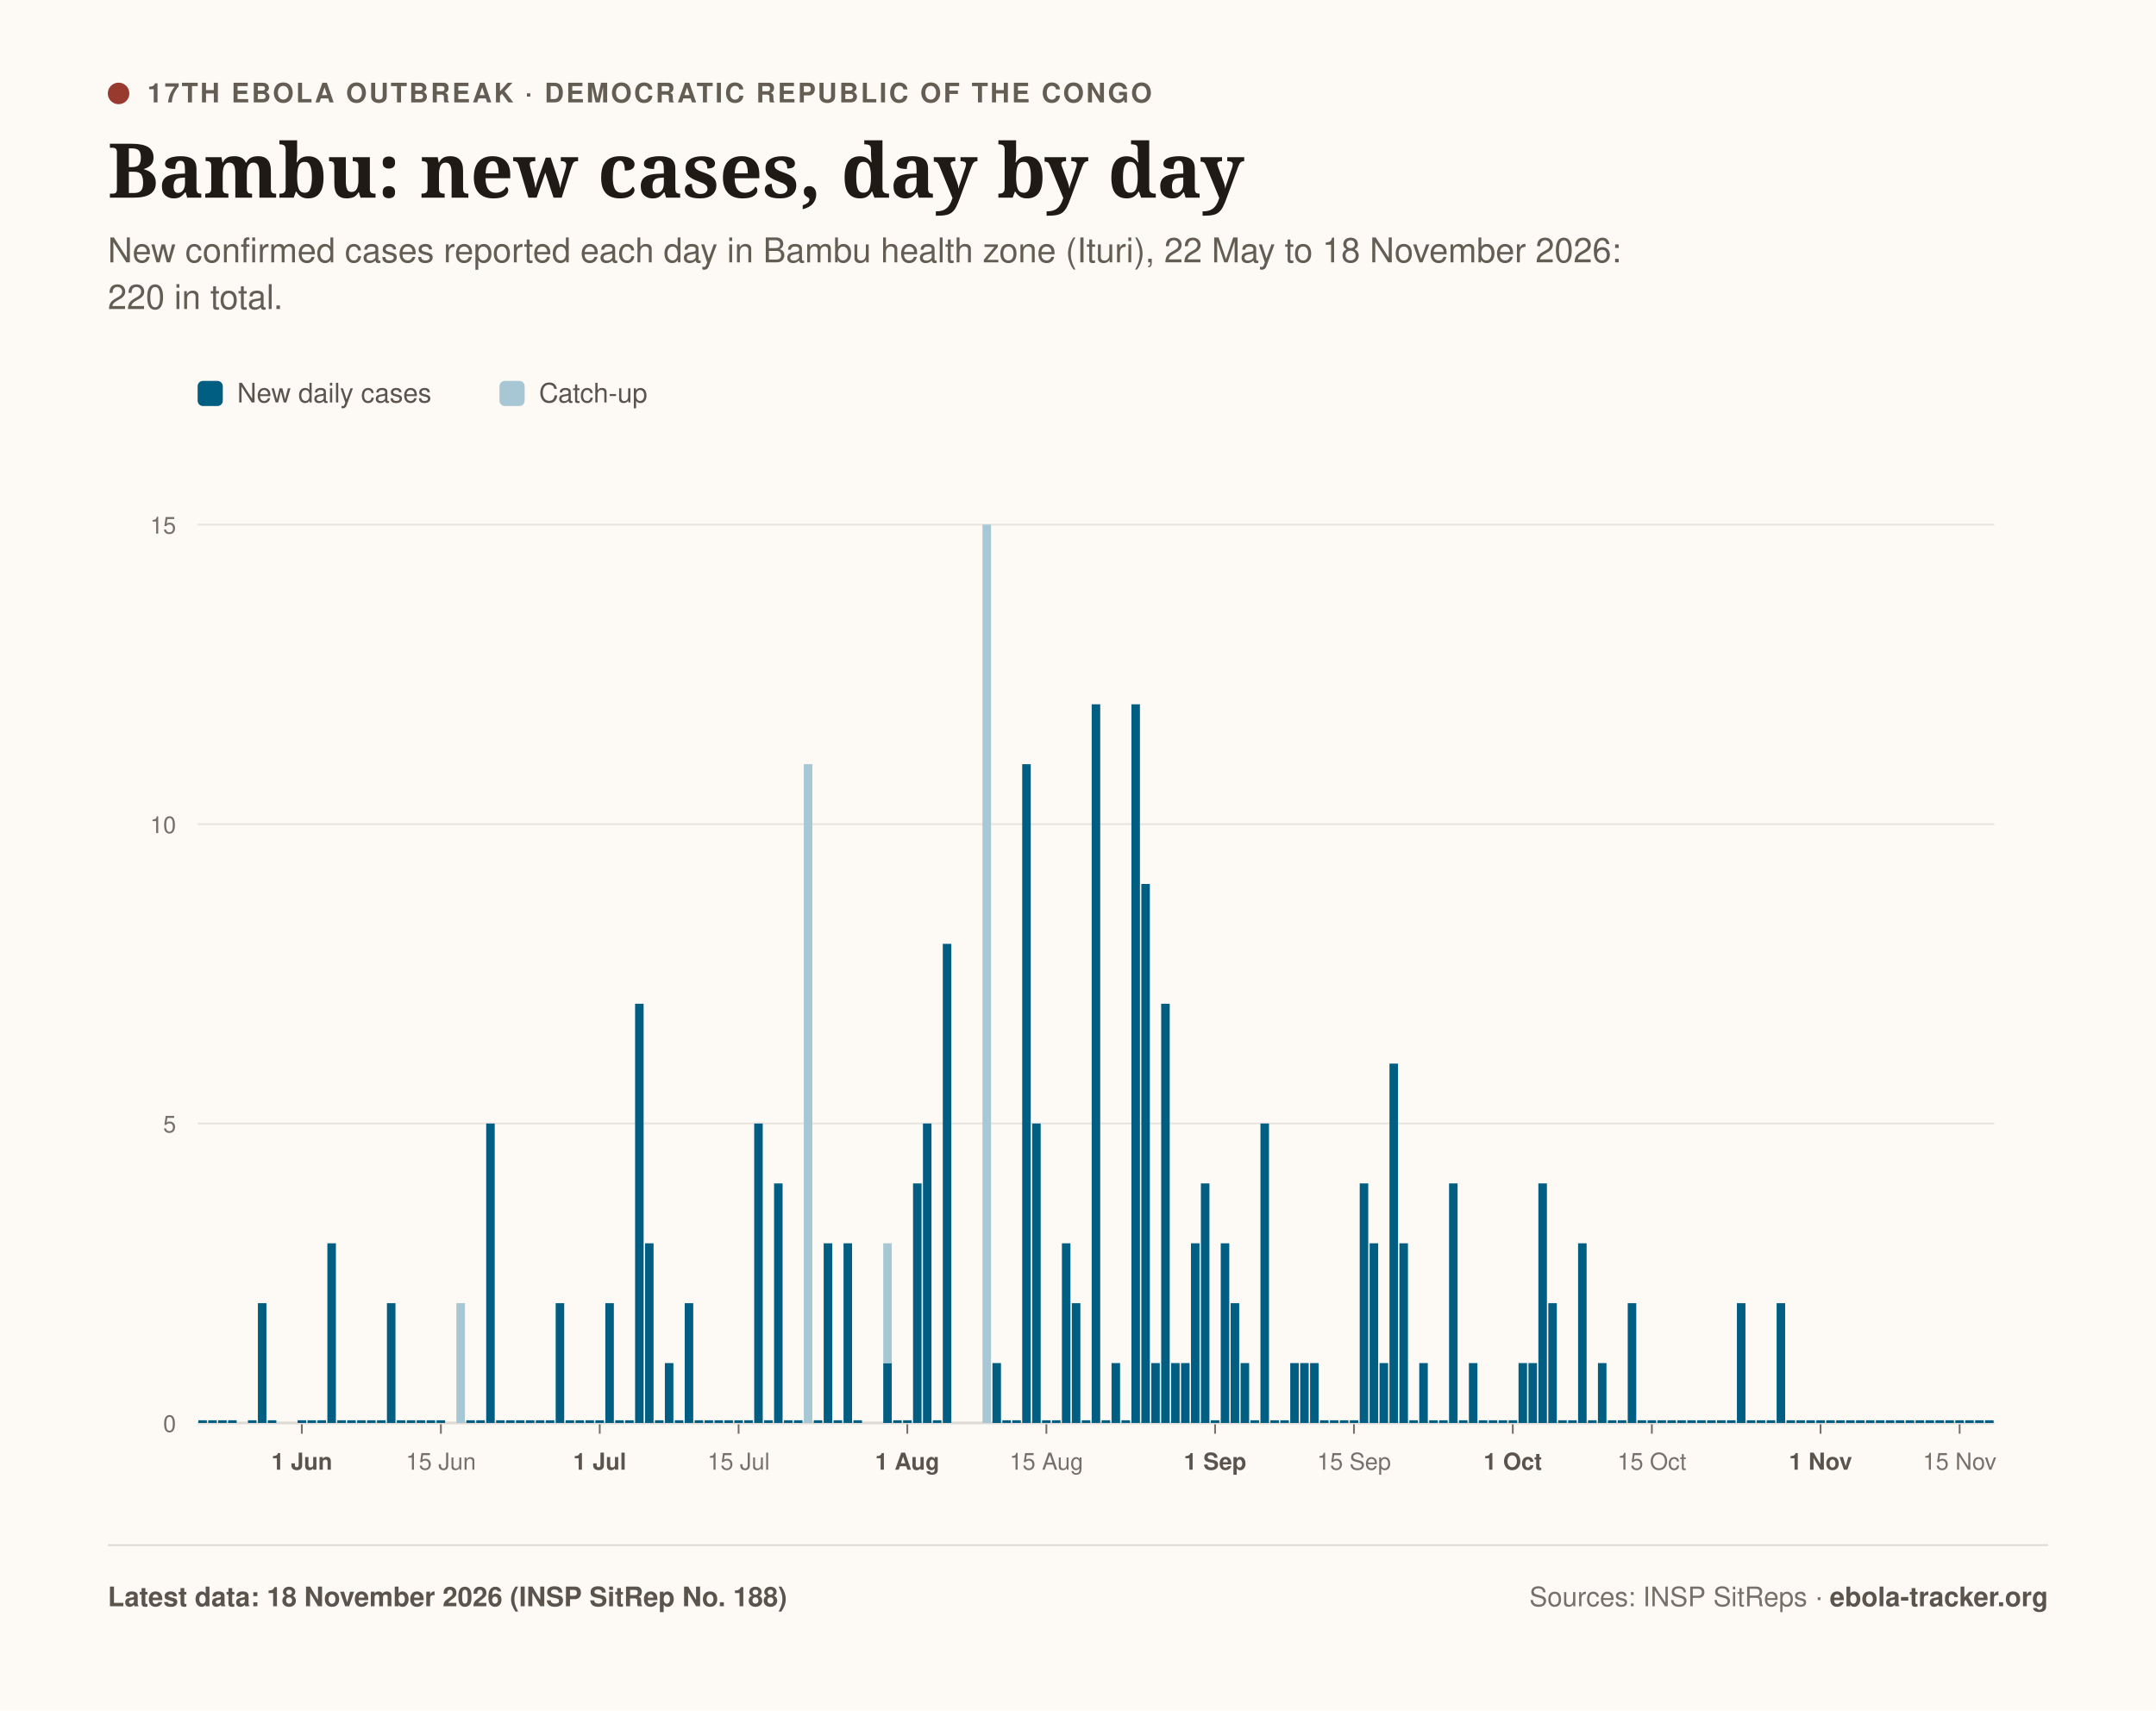
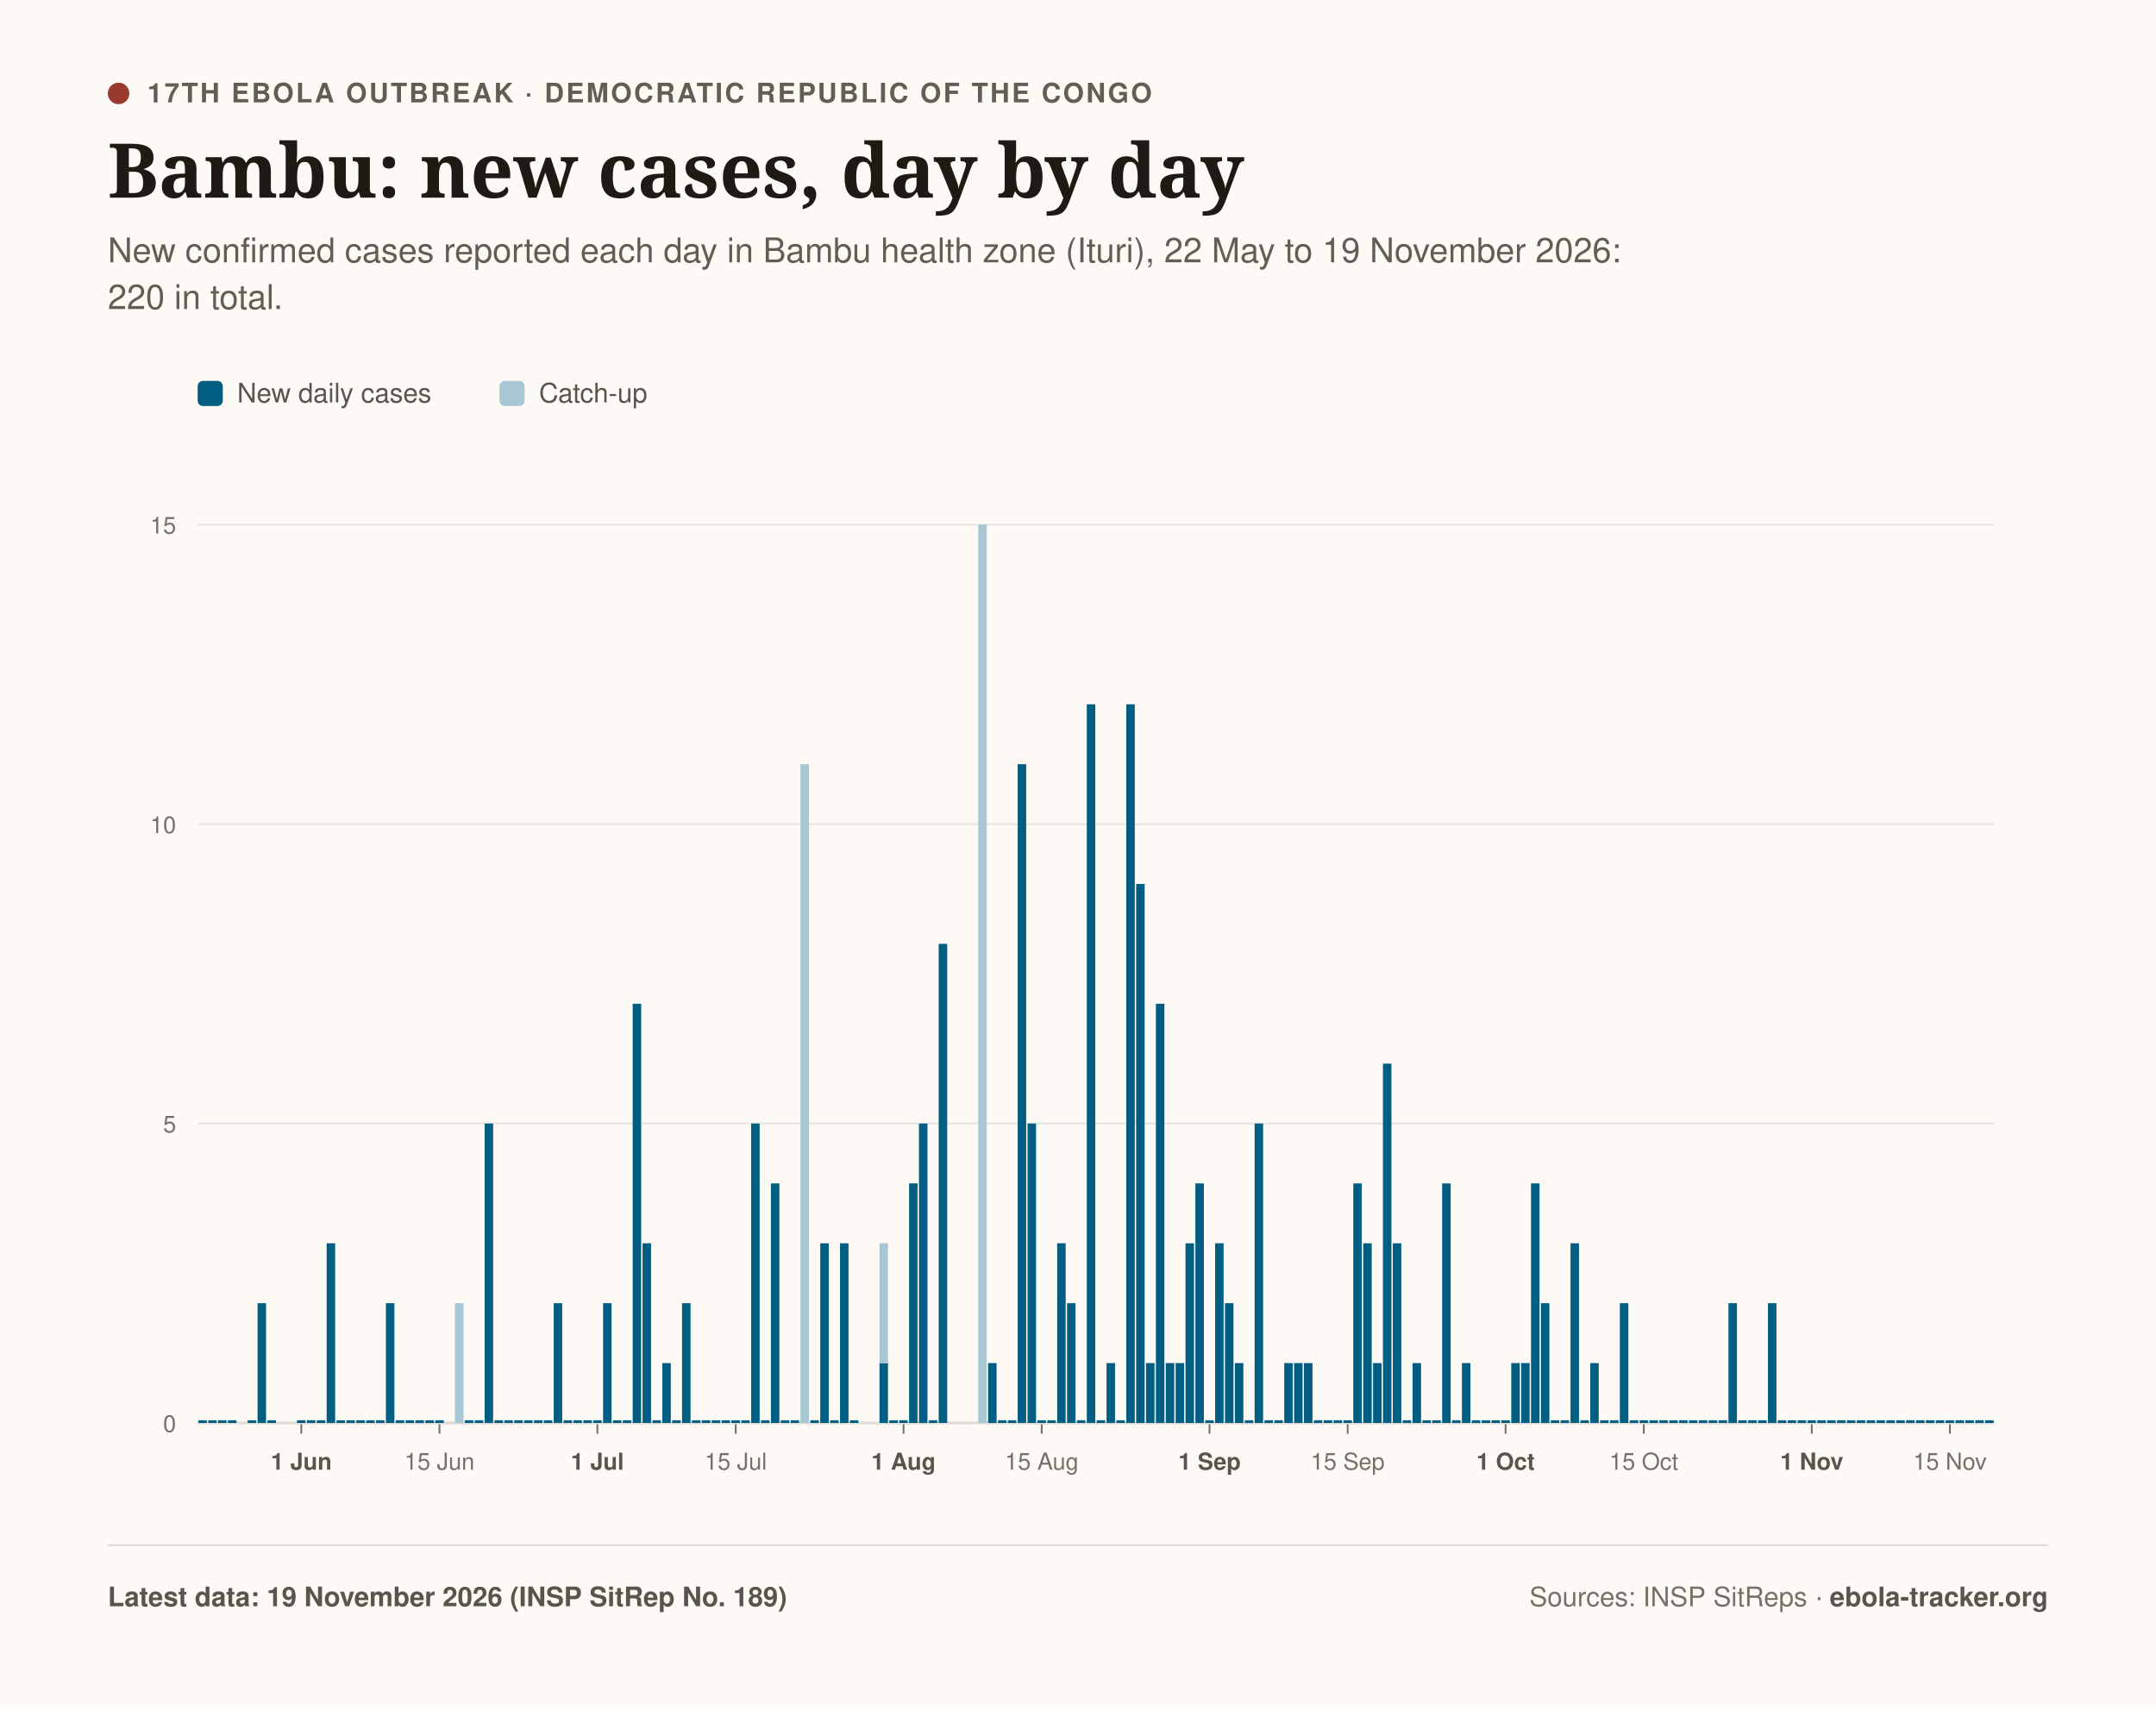
- <svg xmlns="http://www.w3.org/2000/svg" viewBox="0 0 1200 952" role="img" aria-label="Bambu: new cases, day by day. New confirmed cases reported each day in Bambu health zone (Ituri), 22 May to 18 November 2026: 220 in total.">
+ <svg xmlns="http://www.w3.org/2000/svg" viewBox="0 0 1200 952" role="img" aria-label="Bambu: new cases, day by day. New confirmed cases reported each day in Bambu health zone (Ituri), 22 May to 19 November 2026: 220 in total.">
  <rect width="1200" height="952" fill="#FDFAF6" />
  <circle cx="66" cy="52" r="6" fill="#993A2E" />
  <text x="82.0" y="57.0" font-family="'Public Sans',Helvetica,Arial,sans-serif" font-size="15" font-weight="700" fill="#635D54" text-anchor="start" letter-spacing=".08em">17TH EBOLA OUTBREAK · DEMOCRATIC REPUBLIC OF THE CONGO</text>
  <text x="60.0" y="110.0" font-family="'Source Serif 4',Georgia,serif" font-size="42" font-weight="600" fill="#1F1A13" text-anchor="start">Bambu: new cases, day by day</text>
-   <text x="60.0" y="146.0" font-family="'Public Sans',Helvetica,Arial,sans-serif" font-size="19" font-weight="400" fill="#635D54" text-anchor="start">New confirmed cases reported each day in Bambu health zone (Ituri), 22 May to 18 November 2026:</text>
+   <text x="60.0" y="146.0" font-family="'Public Sans',Helvetica,Arial,sans-serif" font-size="19" font-weight="400" fill="#635D54" text-anchor="start">New confirmed cases reported each day in Bambu health zone (Ituri), 22 May to 19 November 2026:</text>
  <text x="60.0" y="172.0" font-family="'Public Sans',Helvetica,Arial,sans-serif" font-size="19" font-weight="400" fill="#635D54" text-anchor="start">220 in total.</text>
  <rect x="110" y="212" width="14" height="14" rx="3" fill="#005E82" />
  <text x="132.0" y="224.0" font-family="'Public Sans',Helvetica,Arial,sans-serif" font-size="15" font-weight="400" fill="#5A544C" text-anchor="start">New daily cases</text>
  <rect x="278" y="212" width="14" height="14" rx="3" fill="#a6c7d3" />
  <text x="300.0" y="224.0" font-family="'Public Sans',Helvetica,Arial,sans-serif" font-size="15" font-weight="400" fill="#5A544C" text-anchor="start">Catch-up</text>
  <line x1="110" x2="1110" y1="792.0" y2="792.0" stroke="#E7E4E0" />
  <text x="98.0" y="797.0" font-family="'Public Sans',Helvetica,Arial,sans-serif" font-size="13" font-weight="400" fill="#777068" text-anchor="end">0</text>
  <line x1="110" x2="1110" y1="625.3" y2="625.3" stroke="#E7E4E0" />
  <text x="98.0" y="630.3" font-family="'Public Sans',Helvetica,Arial,sans-serif" font-size="13" font-weight="400" fill="#777068" text-anchor="end">5</text>
  <line x1="110" x2="1110" y1="458.7" y2="458.7" stroke="#E7E4E0" />
  <text x="98.0" y="463.7" font-family="'Public Sans',Helvetica,Arial,sans-serif" font-size="13" font-weight="400" fill="#777068" text-anchor="end">10</text>
  <line x1="110" x2="1110" y1="292.0" y2="292.0" stroke="#E7E4E0" />
  <text x="98.0" y="297.0" font-family="'Public Sans',Helvetica,Arial,sans-serif" font-size="13" font-weight="400" fill="#777068" text-anchor="end">15</text>
-   <line x1="168.0" x2="168.0" y1="792" y2="798" stroke="#777068" />
-   <text x="168.0" y="818.0" font-family="'Public Sans',Helvetica,Arial,sans-serif" font-size="13" font-weight="600" fill="#5A544C" text-anchor="middle">1 Jun</text>
-   <line x1="245.4" x2="245.4" y1="792" y2="798" stroke="#777068" />
-   <text x="245.4" y="818.0" font-family="'Public Sans',Helvetica,Arial,sans-serif" font-size="13" font-weight="400" fill="#777068" text-anchor="middle">15 Jun</text>
-   <line x1="333.8" x2="333.8" y1="792" y2="798" stroke="#777068" />
-   <text x="333.8" y="818.0" font-family="'Public Sans',Helvetica,Arial,sans-serif" font-size="13" font-weight="600" fill="#5A544C" text-anchor="middle">1 Jul</text>
-   <line x1="411.1" x2="411.1" y1="792" y2="798" stroke="#777068" />
-   <text x="411.1" y="818.0" font-family="'Public Sans',Helvetica,Arial,sans-serif" font-size="13" font-weight="400" fill="#777068" text-anchor="middle">15 Jul</text>
-   <line x1="505.0" x2="505.0" y1="792" y2="798" stroke="#777068" />
-   <text x="505.0" y="818.0" font-family="'Public Sans',Helvetica,Arial,sans-serif" font-size="13" font-weight="600" fill="#5A544C" text-anchor="middle">1 Aug</text>
-   <line x1="582.4" x2="582.4" y1="792" y2="798" stroke="#777068" />
-   <text x="582.4" y="818.0" font-family="'Public Sans',Helvetica,Arial,sans-serif" font-size="13" font-weight="400" fill="#777068" text-anchor="middle">15 Aug</text>
-   <line x1="676.3" x2="676.3" y1="792" y2="798" stroke="#777068" />
-   <text x="676.3" y="818.0" font-family="'Public Sans',Helvetica,Arial,sans-serif" font-size="13" font-weight="600" fill="#5A544C" text-anchor="middle">1 Sep</text>
-   <line x1="753.6" x2="753.6" y1="792" y2="798" stroke="#777068" />
-   <text x="753.6" y="818.0" font-family="'Public Sans',Helvetica,Arial,sans-serif" font-size="13" font-weight="400" fill="#777068" text-anchor="middle">15 Sep</text>
-   <line x1="842.0" x2="842.0" y1="792" y2="798" stroke="#777068" />
-   <text x="842.0" y="818.0" font-family="'Public Sans',Helvetica,Arial,sans-serif" font-size="13" font-weight="600" fill="#5A544C" text-anchor="middle">1 Oct</text>
-   <line x1="919.4" x2="919.4" y1="792" y2="798" stroke="#777068" />
-   <text x="919.4" y="818.0" font-family="'Public Sans',Helvetica,Arial,sans-serif" font-size="13" font-weight="400" fill="#777068" text-anchor="middle">15 Oct</text>
-   <line x1="1013.3" x2="1013.3" y1="792" y2="798" stroke="#777068" />
-   <text x="1013.3" y="818.0" font-family="'Public Sans',Helvetica,Arial,sans-serif" font-size="13" font-weight="600" fill="#5A544C" text-anchor="middle">1 Nov</text>
-   <line x1="1090.7" x2="1090.7" y1="792" y2="798" stroke="#777068" />
-   <text x="1090.7" y="818.0" font-family="'Public Sans',Helvetica,Arial,sans-serif" font-size="13" font-weight="400" fill="#777068" text-anchor="middle">15 Nov</text>
+   <line x1="167.7" x2="167.7" y1="792" y2="798" stroke="#777068" />
+   <text x="167.7" y="818.0" font-family="'Public Sans',Helvetica,Arial,sans-serif" font-size="13" font-weight="600" fill="#5A544C" text-anchor="middle">1 Jun</text>
+   <line x1="244.6" x2="244.6" y1="792" y2="798" stroke="#777068" />
+   <text x="244.6" y="818.0" font-family="'Public Sans',Helvetica,Arial,sans-serif" font-size="13" font-weight="400" fill="#777068" text-anchor="middle">15 Jun</text>
+   <line x1="332.5" x2="332.5" y1="792" y2="798" stroke="#777068" />
+   <text x="332.5" y="818.0" font-family="'Public Sans',Helvetica,Arial,sans-serif" font-size="13" font-weight="600" fill="#5A544C" text-anchor="middle">1 Jul</text>
+   <line x1="409.5" x2="409.5" y1="792" y2="798" stroke="#777068" />
+   <text x="409.5" y="818.0" font-family="'Public Sans',Helvetica,Arial,sans-serif" font-size="13" font-weight="400" fill="#777068" text-anchor="middle">15 Jul</text>
+   <line x1="502.9" x2="502.9" y1="792" y2="798" stroke="#777068" />
+   <text x="502.9" y="818.0" font-family="'Public Sans',Helvetica,Arial,sans-serif" font-size="13" font-weight="600" fill="#5A544C" text-anchor="middle">1 Aug</text>
+   <line x1="579.8" x2="579.8" y1="792" y2="798" stroke="#777068" />
+   <text x="579.8" y="818.0" font-family="'Public Sans',Helvetica,Arial,sans-serif" font-size="13" font-weight="400" fill="#777068" text-anchor="middle">15 Aug</text>
+   <line x1="673.2" x2="673.2" y1="792" y2="798" stroke="#777068" />
+   <text x="673.2" y="818.0" font-family="'Public Sans',Helvetica,Arial,sans-serif" font-size="13" font-weight="600" fill="#5A544C" text-anchor="middle">1 Sep</text>
+   <line x1="750.1" x2="750.1" y1="792" y2="798" stroke="#777068" />
+   <text x="750.1" y="818.0" font-family="'Public Sans',Helvetica,Arial,sans-serif" font-size="13" font-weight="400" fill="#777068" text-anchor="middle">15 Sep</text>
+   <line x1="838.0" x2="838.0" y1="792" y2="798" stroke="#777068" />
+   <text x="838.0" y="818.0" font-family="'Public Sans',Helvetica,Arial,sans-serif" font-size="13" font-weight="600" fill="#5A544C" text-anchor="middle">1 Oct</text>
+   <line x1="914.9" x2="914.9" y1="792" y2="798" stroke="#777068" />
+   <text x="914.9" y="818.0" font-family="'Public Sans',Helvetica,Arial,sans-serif" font-size="13" font-weight="400" fill="#777068" text-anchor="middle">15 Oct</text>
+   <line x1="1008.4" x2="1008.4" y1="792" y2="798" stroke="#777068" />
+   <text x="1008.4" y="818.0" font-family="'Public Sans',Helvetica,Arial,sans-serif" font-size="13" font-weight="600" fill="#5A544C" text-anchor="middle">1 Nov</text>
+   <line x1="1085.3" x2="1085.3" y1="792" y2="798" stroke="#777068" />
+   <text x="1085.3" y="818.0" font-family="'Public Sans',Helvetica,Arial,sans-serif" font-size="13" font-weight="400" fill="#777068" text-anchor="middle">15 Nov</text>
  <line x1="110" x2="1110" y1="792" y2="792" stroke="#DEDAD5" stroke-width="1.5" />
-   <rect x="110.39" y="790.50" width="4.75" height="1.50" fill="#005E82" />
-   <rect x="115.91" y="790.50" width="4.75" height="1.50" fill="#005E82" />
-   <rect x="121.44" y="790.50" width="4.75" height="1.50" fill="#005E82" />
-   <rect x="126.96" y="790.50" width="4.75" height="1.50" fill="#005E82" />
-   <rect x="138.01" y="790.50" width="4.75" height="1.50" fill="#005E82" />
-   <rect x="143.54" y="725.33" width="4.75" height="66.67" fill="#005E82" />
-   <rect x="149.06" y="790.50" width="4.75" height="1.50" fill="#005E82" />
-   <rect x="165.64" y="790.50" width="4.75" height="1.50" fill="#005E82" />
-   <rect x="171.16" y="790.50" width="4.75" height="1.50" fill="#005E82" />
-   <rect x="176.69" y="790.50" width="4.75" height="1.50" fill="#005E82" />
-   <rect x="182.21" y="692.00" width="4.75" height="100.00" fill="#005E82" />
-   <rect x="187.73" y="790.50" width="4.75" height="1.50" fill="#005E82" />
-   <rect x="193.26" y="790.50" width="4.75" height="1.50" fill="#005E82" />
-   <rect x="198.78" y="790.50" width="4.75" height="1.50" fill="#005E82" />
-   <rect x="204.31" y="790.50" width="4.75" height="1.50" fill="#005E82" />
-   <rect x="209.83" y="790.50" width="4.75" height="1.50" fill="#005E82" />
-   <rect x="215.36" y="725.33" width="4.75" height="66.67" fill="#005E82" />
-   <rect x="220.88" y="790.50" width="4.75" height="1.50" fill="#005E82" />
-   <rect x="226.41" y="790.50" width="4.75" height="1.50" fill="#005E82" />
-   <rect x="231.93" y="790.50" width="4.75" height="1.50" fill="#005E82" />
-   <rect x="237.46" y="790.50" width="4.75" height="1.50" fill="#005E82" />
-   <rect x="242.98" y="790.50" width="4.75" height="1.50" fill="#005E82" />
-   <rect x="254.03" y="725.33" width="4.75" height="66.67" fill="#a6c7d3" />
-   <rect x="259.56" y="790.50" width="4.75" height="1.50" fill="#005E82" />
-   <rect x="265.08" y="790.50" width="4.75" height="1.50" fill="#005E82" />
-   <rect x="270.61" y="625.33" width="4.75" height="166.67" fill="#005E82" />
-   <rect x="276.13" y="790.50" width="4.75" height="1.50" fill="#005E82" />
-   <rect x="281.66" y="790.50" width="4.75" height="1.50" fill="#005E82" />
-   <rect x="287.18" y="790.50" width="4.75" height="1.50" fill="#005E82" />
-   <rect x="292.71" y="790.50" width="4.75" height="1.50" fill="#005E82" />
-   <rect x="298.23" y="790.50" width="4.75" height="1.50" fill="#005E82" />
-   <rect x="303.76" y="790.50" width="4.75" height="1.50" fill="#005E82" />
-   <rect x="309.28" y="725.33" width="4.75" height="66.67" fill="#005E82" />
-   <rect x="314.81" y="790.50" width="4.75" height="1.50" fill="#005E82" />
-   <rect x="320.33" y="790.50" width="4.75" height="1.50" fill="#005E82" />
-   <rect x="325.86" y="790.50" width="4.75" height="1.50" fill="#005E82" />
-   <rect x="331.38" y="790.50" width="4.75" height="1.50" fill="#005E82" />
-   <rect x="336.91" y="725.33" width="4.75" height="66.67" fill="#005E82" />
-   <rect x="342.43" y="790.50" width="4.75" height="1.50" fill="#005E82" />
-   <rect x="347.96" y="790.50" width="4.75" height="1.50" fill="#005E82" />
-   <rect x="353.48" y="558.67" width="4.75" height="233.33" fill="#005E82" />
-   <rect x="359.01" y="692.00" width="4.75" height="100.00" fill="#005E82" />
-   <rect x="364.53" y="790.50" width="4.75" height="1.50" fill="#005E82" />
-   <rect x="370.06" y="758.67" width="4.75" height="33.33" fill="#005E82" />
-   <rect x="375.58" y="790.50" width="4.75" height="1.50" fill="#005E82" />
-   <rect x="381.10" y="725.33" width="4.75" height="66.67" fill="#005E82" />
-   <rect x="386.63" y="790.50" width="4.75" height="1.50" fill="#005E82" />
-   <rect x="392.15" y="790.50" width="4.75" height="1.50" fill="#005E82" />
-   <rect x="397.68" y="790.50" width="4.75" height="1.50" fill="#005E82" />
-   <rect x="403.20" y="790.50" width="4.75" height="1.50" fill="#005E82" />
-   <rect x="408.73" y="790.50" width="4.75" height="1.50" fill="#005E82" />
-   <rect x="414.25" y="790.50" width="4.75" height="1.50" fill="#005E82" />
-   <rect x="419.78" y="625.33" width="4.75" height="166.67" fill="#005E82" />
-   <rect x="425.30" y="790.50" width="4.75" height="1.50" fill="#005E82" />
-   <rect x="430.83" y="658.67" width="4.75" height="133.33" fill="#005E82" />
-   <rect x="436.35" y="790.50" width="4.75" height="1.50" fill="#005E82" />
-   <rect x="441.88" y="790.50" width="4.75" height="1.50" fill="#005E82" />
-   <rect x="447.40" y="425.33" width="4.75" height="366.67" fill="#a6c7d3" />
-   <rect x="452.93" y="790.50" width="4.75" height="1.50" fill="#005E82" />
-   <rect x="458.45" y="692.00" width="4.75" height="100.00" fill="#005E82" />
-   <rect x="463.98" y="790.50" width="4.75" height="1.50" fill="#005E82" />
-   <rect x="469.50" y="692.00" width="4.75" height="100.00" fill="#005E82" />
-   <rect x="475.03" y="790.50" width="4.75" height="1.50" fill="#005E82" />
-   <rect x="491.60" y="758.67" width="4.75" height="33.33" fill="#005E82" />
-   <rect x="491.60" y="692.00" width="4.75" height="66.67" fill="#a6c7d3" />
-   <rect x="497.13" y="790.50" width="4.75" height="1.50" fill="#005E82" />
-   <rect x="502.65" y="790.50" width="4.75" height="1.50" fill="#005E82" />
-   <rect x="508.18" y="658.67" width="4.75" height="133.33" fill="#005E82" />
-   <rect x="513.70" y="625.33" width="4.75" height="166.67" fill="#005E82" />
-   <rect x="519.23" y="790.50" width="4.75" height="1.50" fill="#005E82" />
-   <rect x="524.75" y="525.33" width="4.75" height="266.67" fill="#005E82" />
-   <rect x="546.85" y="292.00" width="4.75" height="500.00" fill="#a6c7d3" />
-   <rect x="552.38" y="758.67" width="4.75" height="33.33" fill="#005E82" />
-   <rect x="557.90" y="790.50" width="4.75" height="1.50" fill="#005E82" />
-   <rect x="563.43" y="790.50" width="4.75" height="1.50" fill="#005E82" />
-   <rect x="568.95" y="425.33" width="4.75" height="366.67" fill="#005E82" />
-   <rect x="574.48" y="625.33" width="4.75" height="166.67" fill="#005E82" />
-   <rect x="580.00" y="790.50" width="4.75" height="1.50" fill="#005E82" />
-   <rect x="585.52" y="790.50" width="4.75" height="1.50" fill="#005E82" />
-   <rect x="591.05" y="692.00" width="4.75" height="100.00" fill="#005E82" />
-   <rect x="596.57" y="725.33" width="4.75" height="66.67" fill="#005E82" />
-   <rect x="602.10" y="790.50" width="4.75" height="1.50" fill="#005E82" />
-   <rect x="607.62" y="392.00" width="4.75" height="400.00" fill="#005E82" />
-   <rect x="613.15" y="790.50" width="4.75" height="1.50" fill="#005E82" />
-   <rect x="618.67" y="758.67" width="4.75" height="33.33" fill="#005E82" />
-   <rect x="624.20" y="790.50" width="4.75" height="1.50" fill="#005E82" />
-   <rect x="629.72" y="392.00" width="4.75" height="400.00" fill="#005E82" />
-   <rect x="635.25" y="492.00" width="4.75" height="300.00" fill="#005E82" />
-   <rect x="640.77" y="758.67" width="4.75" height="33.33" fill="#005E82" />
-   <rect x="646.30" y="558.67" width="4.75" height="233.33" fill="#005E82" />
-   <rect x="651.82" y="758.67" width="4.75" height="33.33" fill="#005E82" />
-   <rect x="657.35" y="758.67" width="4.75" height="33.33" fill="#005E82" />
-   <rect x="662.87" y="692.00" width="4.75" height="100.00" fill="#005E82" />
-   <rect x="668.40" y="658.67" width="4.75" height="133.33" fill="#005E82" />
-   <rect x="673.92" y="790.50" width="4.75" height="1.50" fill="#005E82" />
-   <rect x="679.45" y="692.00" width="4.75" height="100.00" fill="#005E82" />
-   <rect x="684.97" y="725.33" width="4.75" height="66.67" fill="#005E82" />
-   <rect x="690.50" y="758.67" width="4.75" height="33.33" fill="#005E82" />
-   <rect x="696.02" y="790.50" width="4.75" height="1.50" fill="#005E82" />
-   <rect x="701.55" y="625.33" width="4.75" height="166.67" fill="#005E82" />
-   <rect x="707.07" y="790.50" width="4.75" height="1.50" fill="#005E82" />
-   <rect x="712.60" y="790.50" width="4.75" height="1.50" fill="#005E82" />
-   <rect x="718.12" y="758.67" width="4.75" height="33.33" fill="#005E82" />
-   <rect x="723.65" y="758.67" width="4.75" height="33.33" fill="#005E82" />
-   <rect x="729.17" y="758.67" width="4.75" height="33.33" fill="#005E82" />
-   <rect x="734.70" y="790.50" width="4.75" height="1.50" fill="#005E82" />
-   <rect x="740.22" y="790.50" width="4.75" height="1.50" fill="#005E82" />
-   <rect x="745.75" y="790.50" width="4.75" height="1.50" fill="#005E82" />
-   <rect x="751.27" y="790.50" width="4.75" height="1.50" fill="#005E82" />
-   <rect x="756.80" y="658.67" width="4.75" height="133.33" fill="#005E82" />
-   <rect x="762.32" y="692.00" width="4.75" height="100.00" fill="#005E82" />
-   <rect x="767.85" y="758.67" width="4.75" height="33.33" fill="#005E82" />
-   <rect x="773.37" y="592.00" width="4.75" height="200.00" fill="#005E82" />
-   <rect x="778.90" y="692.00" width="4.75" height="100.00" fill="#005E82" />
-   <rect x="784.42" y="790.50" width="4.75" height="1.50" fill="#005E82" />
-   <rect x="789.94" y="758.67" width="4.75" height="33.33" fill="#005E82" />
-   <rect x="795.47" y="790.50" width="4.75" height="1.50" fill="#005E82" />
-   <rect x="800.99" y="790.50" width="4.75" height="1.50" fill="#005E82" />
-   <rect x="806.52" y="658.67" width="4.75" height="133.33" fill="#005E82" />
-   <rect x="812.04" y="790.50" width="4.75" height="1.50" fill="#005E82" />
-   <rect x="817.57" y="758.67" width="4.75" height="33.33" fill="#005E82" />
-   <rect x="823.09" y="790.50" width="4.75" height="1.50" fill="#005E82" />
-   <rect x="828.62" y="790.50" width="4.75" height="1.50" fill="#005E82" />
-   <rect x="834.14" y="790.50" width="4.75" height="1.50" fill="#005E82" />
-   <rect x="839.67" y="790.50" width="4.75" height="1.50" fill="#005E82" />
-   <rect x="845.19" y="758.67" width="4.75" height="33.33" fill="#005E82" />
-   <rect x="850.72" y="758.67" width="4.75" height="33.33" fill="#005E82" />
-   <rect x="856.24" y="658.67" width="4.75" height="133.33" fill="#005E82" />
-   <rect x="861.77" y="725.33" width="4.75" height="66.67" fill="#005E82" />
-   <rect x="867.29" y="790.50" width="4.75" height="1.50" fill="#005E82" />
-   <rect x="872.82" y="790.50" width="4.75" height="1.50" fill="#005E82" />
-   <rect x="878.34" y="692.00" width="4.75" height="100.00" fill="#005E82" />
-   <rect x="883.87" y="790.50" width="4.75" height="1.50" fill="#005E82" />
-   <rect x="889.39" y="758.67" width="4.75" height="33.33" fill="#005E82" />
-   <rect x="894.92" y="790.50" width="4.75" height="1.50" fill="#005E82" />
-   <rect x="900.44" y="790.50" width="4.75" height="1.50" fill="#005E82" />
-   <rect x="905.97" y="725.33" width="4.75" height="66.67" fill="#005E82" />
-   <rect x="911.49" y="790.50" width="4.75" height="1.50" fill="#005E82" />
-   <rect x="917.02" y="790.50" width="4.75" height="1.50" fill="#005E82" />
-   <rect x="922.54" y="790.50" width="4.75" height="1.50" fill="#005E82" />
-   <rect x="928.07" y="790.50" width="4.75" height="1.50" fill="#005E82" />
-   <rect x="933.59" y="790.50" width="4.75" height="1.50" fill="#005E82" />
-   <rect x="939.12" y="790.50" width="4.75" height="1.50" fill="#005E82" />
-   <rect x="944.64" y="790.50" width="4.75" height="1.50" fill="#005E82" />
-   <rect x="950.17" y="790.50" width="4.75" height="1.50" fill="#005E82" />
-   <rect x="955.69" y="790.50" width="4.75" height="1.50" fill="#005E82" />
-   <rect x="961.22" y="790.50" width="4.75" height="1.50" fill="#005E82" />
-   <rect x="966.74" y="725.33" width="4.75" height="66.67" fill="#005E82" />
-   <rect x="972.27" y="790.50" width="4.75" height="1.50" fill="#005E82" />
-   <rect x="977.79" y="790.50" width="4.75" height="1.50" fill="#005E82" />
-   <rect x="983.31" y="790.50" width="4.75" height="1.50" fill="#005E82" />
-   <rect x="988.84" y="725.33" width="4.75" height="66.67" fill="#005E82" />
-   <rect x="994.36" y="790.50" width="4.75" height="1.50" fill="#005E82" />
-   <rect x="999.89" y="790.50" width="4.75" height="1.50" fill="#005E82" />
-   <rect x="1005.41" y="790.50" width="4.75" height="1.50" fill="#005E82" />
-   <rect x="1010.94" y="790.50" width="4.75" height="1.50" fill="#005E82" />
-   <rect x="1016.46" y="790.50" width="4.75" height="1.50" fill="#005E82" />
-   <rect x="1021.99" y="790.50" width="4.75" height="1.50" fill="#005E82" />
-   <rect x="1027.51" y="790.50" width="4.75" height="1.50" fill="#005E82" />
-   <rect x="1033.04" y="790.50" width="4.75" height="1.50" fill="#005E82" />
-   <rect x="1038.56" y="790.50" width="4.75" height="1.50" fill="#005E82" />
-   <rect x="1044.09" y="790.50" width="4.75" height="1.50" fill="#005E82" />
-   <rect x="1049.61" y="790.50" width="4.75" height="1.50" fill="#005E82" />
-   <rect x="1055.14" y="790.50" width="4.75" height="1.50" fill="#005E82" />
-   <rect x="1060.66" y="790.50" width="4.75" height="1.50" fill="#005E82" />
-   <rect x="1066.19" y="790.50" width="4.75" height="1.50" fill="#005E82" />
-   <rect x="1071.71" y="790.50" width="4.75" height="1.50" fill="#005E82" />
-   <rect x="1077.24" y="790.50" width="4.75" height="1.50" fill="#005E82" />
-   <rect x="1082.76" y="790.50" width="4.75" height="1.50" fill="#005E82" />
-   <rect x="1088.29" y="790.50" width="4.75" height="1.50" fill="#005E82" />
-   <rect x="1093.81" y="790.50" width="4.75" height="1.50" fill="#005E82" />
-   <rect x="1099.34" y="790.50" width="4.75" height="1.50" fill="#005E82" />
-   <rect x="1104.86" y="790.50" width="4.75" height="1.50" fill="#005E82" />
+   <rect x="110.38" y="790.50" width="4.73" height="1.50" fill="#005E82" />
+   <rect x="115.88" y="790.50" width="4.73" height="1.50" fill="#005E82" />
+   <rect x="121.37" y="790.50" width="4.73" height="1.50" fill="#005E82" />
+   <rect x="126.87" y="790.50" width="4.73" height="1.50" fill="#005E82" />
+   <rect x="137.86" y="790.50" width="4.73" height="1.50" fill="#005E82" />
+   <rect x="143.35" y="725.33" width="4.73" height="66.67" fill="#005E82" />
+   <rect x="148.85" y="790.50" width="4.73" height="1.50" fill="#005E82" />
+   <rect x="165.33" y="790.50" width="4.73" height="1.50" fill="#005E82" />
+   <rect x="170.82" y="790.50" width="4.73" height="1.50" fill="#005E82" />
+   <rect x="176.32" y="790.50" width="4.73" height="1.50" fill="#005E82" />
+   <rect x="181.81" y="692.00" width="4.73" height="100.00" fill="#005E82" />
+   <rect x="187.31" y="790.50" width="4.73" height="1.50" fill="#005E82" />
+   <rect x="192.80" y="790.50" width="4.73" height="1.50" fill="#005E82" />
+   <rect x="198.30" y="790.50" width="4.73" height="1.50" fill="#005E82" />
+   <rect x="203.79" y="790.50" width="4.73" height="1.50" fill="#005E82" />
+   <rect x="209.29" y="790.50" width="4.73" height="1.50" fill="#005E82" />
+   <rect x="214.78" y="725.33" width="4.73" height="66.67" fill="#005E82" />
+   <rect x="220.27" y="790.50" width="4.73" height="1.50" fill="#005E82" />
+   <rect x="225.77" y="790.50" width="4.73" height="1.50" fill="#005E82" />
+   <rect x="231.26" y="790.50" width="4.73" height="1.50" fill="#005E82" />
+   <rect x="236.76" y="790.50" width="4.73" height="1.50" fill="#005E82" />
+   <rect x="242.25" y="790.50" width="4.73" height="1.50" fill="#005E82" />
+   <rect x="253.24" y="725.33" width="4.73" height="66.67" fill="#a6c7d3" />
+   <rect x="258.74" y="790.50" width="4.73" height="1.50" fill="#005E82" />
+   <rect x="264.23" y="790.50" width="4.73" height="1.50" fill="#005E82" />
+   <rect x="269.73" y="625.33" width="4.73" height="166.67" fill="#005E82" />
+   <rect x="275.22" y="790.50" width="4.73" height="1.50" fill="#005E82" />
+   <rect x="280.71" y="790.50" width="4.73" height="1.50" fill="#005E82" />
+   <rect x="286.21" y="790.50" width="4.73" height="1.50" fill="#005E82" />
+   <rect x="291.70" y="790.50" width="4.73" height="1.50" fill="#005E82" />
+   <rect x="297.20" y="790.50" width="4.73" height="1.50" fill="#005E82" />
+   <rect x="302.69" y="790.50" width="4.73" height="1.50" fill="#005E82" />
+   <rect x="308.19" y="725.33" width="4.73" height="66.67" fill="#005E82" />
+   <rect x="313.68" y="790.50" width="4.73" height="1.50" fill="#005E82" />
+   <rect x="319.18" y="790.50" width="4.73" height="1.50" fill="#005E82" />
+   <rect x="324.67" y="790.50" width="4.73" height="1.50" fill="#005E82" />
+   <rect x="330.16" y="790.50" width="4.73" height="1.50" fill="#005E82" />
+   <rect x="335.66" y="725.33" width="4.73" height="66.67" fill="#005E82" />
+   <rect x="341.15" y="790.50" width="4.73" height="1.50" fill="#005E82" />
+   <rect x="346.65" y="790.50" width="4.73" height="1.50" fill="#005E82" />
+   <rect x="352.14" y="558.67" width="4.73" height="233.33" fill="#005E82" />
+   <rect x="357.64" y="692.00" width="4.73" height="100.00" fill="#005E82" />
+   <rect x="363.13" y="790.50" width="4.73" height="1.50" fill="#005E82" />
+   <rect x="368.63" y="758.67" width="4.73" height="33.33" fill="#005E82" />
+   <rect x="374.12" y="790.50" width="4.73" height="1.50" fill="#005E82" />
+   <rect x="379.62" y="725.33" width="4.73" height="66.67" fill="#005E82" />
+   <rect x="385.11" y="790.50" width="4.73" height="1.50" fill="#005E82" />
+   <rect x="390.60" y="790.50" width="4.73" height="1.50" fill="#005E82" />
+   <rect x="396.10" y="790.50" width="4.73" height="1.50" fill="#005E82" />
+   <rect x="401.59" y="790.50" width="4.73" height="1.50" fill="#005E82" />
+   <rect x="407.09" y="790.50" width="4.73" height="1.50" fill="#005E82" />
+   <rect x="412.58" y="790.50" width="4.73" height="1.50" fill="#005E82" />
+   <rect x="418.08" y="625.33" width="4.73" height="166.67" fill="#005E82" />
+   <rect x="423.57" y="790.50" width="4.73" height="1.50" fill="#005E82" />
+   <rect x="429.07" y="658.67" width="4.73" height="133.33" fill="#005E82" />
+   <rect x="434.56" y="790.50" width="4.73" height="1.50" fill="#005E82" />
+   <rect x="440.05" y="790.50" width="4.73" height="1.50" fill="#005E82" />
+   <rect x="445.55" y="425.33" width="4.73" height="366.67" fill="#a6c7d3" />
+   <rect x="451.04" y="790.50" width="4.73" height="1.50" fill="#005E82" />
+   <rect x="456.54" y="692.00" width="4.73" height="100.00" fill="#005E82" />
+   <rect x="462.03" y="790.50" width="4.73" height="1.50" fill="#005E82" />
+   <rect x="467.53" y="692.00" width="4.73" height="100.00" fill="#005E82" />
+   <rect x="473.02" y="790.50" width="4.73" height="1.50" fill="#005E82" />
+   <rect x="489.51" y="758.67" width="4.73" height="33.33" fill="#005E82" />
+   <rect x="489.51" y="692.00" width="4.73" height="66.67" fill="#a6c7d3" />
+   <rect x="495.00" y="790.50" width="4.73" height="1.50" fill="#005E82" />
+   <rect x="500.49" y="790.50" width="4.73" height="1.50" fill="#005E82" />
+   <rect x="505.99" y="658.67" width="4.73" height="133.33" fill="#005E82" />
+   <rect x="511.48" y="625.33" width="4.73" height="166.67" fill="#005E82" />
+   <rect x="516.98" y="790.50" width="4.73" height="1.50" fill="#005E82" />
+   <rect x="522.47" y="525.33" width="4.73" height="266.67" fill="#005E82" />
+   <rect x="544.45" y="292.00" width="4.73" height="500.00" fill="#a6c7d3" />
+   <rect x="549.95" y="758.67" width="4.73" height="33.33" fill="#005E82" />
+   <rect x="555.44" y="790.50" width="4.73" height="1.50" fill="#005E82" />
+   <rect x="560.93" y="790.50" width="4.73" height="1.50" fill="#005E82" />
+   <rect x="566.43" y="425.33" width="4.73" height="366.67" fill="#005E82" />
+   <rect x="571.92" y="625.33" width="4.73" height="166.67" fill="#005E82" />
+   <rect x="577.42" y="790.50" width="4.73" height="1.50" fill="#005E82" />
+   <rect x="582.91" y="790.50" width="4.73" height="1.50" fill="#005E82" />
+   <rect x="588.41" y="692.00" width="4.73" height="100.00" fill="#005E82" />
+   <rect x="593.90" y="725.33" width="4.73" height="66.67" fill="#005E82" />
+   <rect x="599.40" y="790.50" width="4.73" height="1.50" fill="#005E82" />
+   <rect x="604.89" y="392.00" width="4.73" height="400.00" fill="#005E82" />
+   <rect x="610.38" y="790.50" width="4.73" height="1.50" fill="#005E82" />
+   <rect x="615.88" y="758.67" width="4.73" height="33.33" fill="#005E82" />
+   <rect x="621.37" y="790.50" width="4.73" height="1.50" fill="#005E82" />
+   <rect x="626.87" y="392.00" width="4.73" height="400.00" fill="#005E82" />
+   <rect x="632.36" y="492.00" width="4.73" height="300.00" fill="#005E82" />
+   <rect x="637.86" y="758.67" width="4.73" height="33.33" fill="#005E82" />
+   <rect x="643.35" y="558.67" width="4.73" height="233.33" fill="#005E82" />
+   <rect x="648.85" y="758.67" width="4.73" height="33.33" fill="#005E82" />
+   <rect x="654.34" y="758.67" width="4.73" height="33.33" fill="#005E82" />
+   <rect x="659.84" y="692.00" width="4.73" height="100.00" fill="#005E82" />
+   <rect x="665.33" y="658.67" width="4.73" height="133.33" fill="#005E82" />
+   <rect x="670.82" y="790.50" width="4.73" height="1.50" fill="#005E82" />
+   <rect x="676.32" y="692.00" width="4.73" height="100.00" fill="#005E82" />
+   <rect x="681.81" y="725.33" width="4.73" height="66.67" fill="#005E82" />
+   <rect x="687.31" y="758.67" width="4.73" height="33.33" fill="#005E82" />
+   <rect x="692.80" y="790.50" width="4.73" height="1.50" fill="#005E82" />
+   <rect x="698.30" y="625.33" width="4.73" height="166.67" fill="#005E82" />
+   <rect x="703.79" y="790.50" width="4.73" height="1.50" fill="#005E82" />
+   <rect x="709.29" y="790.50" width="4.73" height="1.50" fill="#005E82" />
+   <rect x="714.78" y="758.67" width="4.73" height="33.33" fill="#005E82" />
+   <rect x="720.27" y="758.67" width="4.73" height="33.33" fill="#005E82" />
+   <rect x="725.77" y="758.67" width="4.73" height="33.33" fill="#005E82" />
+   <rect x="731.26" y="790.50" width="4.73" height="1.50" fill="#005E82" />
+   <rect x="736.76" y="790.50" width="4.73" height="1.50" fill="#005E82" />
+   <rect x="742.25" y="790.50" width="4.73" height="1.50" fill="#005E82" />
+   <rect x="747.75" y="790.50" width="4.73" height="1.50" fill="#005E82" />
+   <rect x="753.24" y="658.67" width="4.73" height="133.33" fill="#005E82" />
+   <rect x="758.74" y="692.00" width="4.73" height="100.00" fill="#005E82" />
+   <rect x="764.23" y="758.67" width="4.73" height="33.33" fill="#005E82" />
+   <rect x="769.73" y="592.00" width="4.73" height="200.00" fill="#005E82" />
+   <rect x="775.22" y="692.00" width="4.73" height="100.00" fill="#005E82" />
+   <rect x="780.71" y="790.50" width="4.73" height="1.50" fill="#005E82" />
+   <rect x="786.21" y="758.67" width="4.73" height="33.33" fill="#005E82" />
+   <rect x="791.70" y="790.50" width="4.73" height="1.50" fill="#005E82" />
+   <rect x="797.20" y="790.50" width="4.73" height="1.50" fill="#005E82" />
+   <rect x="802.69" y="658.67" width="4.73" height="133.33" fill="#005E82" />
+   <rect x="808.19" y="790.50" width="4.73" height="1.50" fill="#005E82" />
+   <rect x="813.68" y="758.67" width="4.73" height="33.33" fill="#005E82" />
+   <rect x="819.18" y="790.50" width="4.73" height="1.50" fill="#005E82" />
+   <rect x="824.67" y="790.50" width="4.73" height="1.50" fill="#005E82" />
+   <rect x="830.16" y="790.50" width="4.73" height="1.50" fill="#005E82" />
+   <rect x="835.66" y="790.50" width="4.73" height="1.50" fill="#005E82" />
+   <rect x="841.15" y="758.67" width="4.73" height="33.33" fill="#005E82" />
+   <rect x="846.65" y="758.67" width="4.73" height="33.33" fill="#005E82" />
+   <rect x="852.14" y="658.67" width="4.73" height="133.33" fill="#005E82" />
+   <rect x="857.64" y="725.33" width="4.73" height="66.67" fill="#005E82" />
+   <rect x="863.13" y="790.50" width="4.73" height="1.50" fill="#005E82" />
+   <rect x="868.63" y="790.50" width="4.73" height="1.50" fill="#005E82" />
+   <rect x="874.12" y="692.00" width="4.73" height="100.00" fill="#005E82" />
+   <rect x="879.62" y="790.50" width="4.73" height="1.50" fill="#005E82" />
+   <rect x="885.11" y="758.67" width="4.73" height="33.33" fill="#005E82" />
+   <rect x="890.60" y="790.50" width="4.73" height="1.50" fill="#005E82" />
+   <rect x="896.10" y="790.50" width="4.73" height="1.50" fill="#005E82" />
+   <rect x="901.59" y="725.33" width="4.73" height="66.67" fill="#005E82" />
+   <rect x="907.09" y="790.50" width="4.73" height="1.50" fill="#005E82" />
+   <rect x="912.58" y="790.50" width="4.73" height="1.50" fill="#005E82" />
+   <rect x="918.08" y="790.50" width="4.73" height="1.50" fill="#005E82" />
+   <rect x="923.57" y="790.50" width="4.73" height="1.50" fill="#005E82" />
+   <rect x="929.07" y="790.50" width="4.73" height="1.50" fill="#005E82" />
+   <rect x="934.56" y="790.50" width="4.73" height="1.50" fill="#005E82" />
+   <rect x="940.05" y="790.50" width="4.73" height="1.50" fill="#005E82" />
+   <rect x="945.55" y="790.50" width="4.73" height="1.50" fill="#005E82" />
+   <rect x="951.04" y="790.50" width="4.73" height="1.50" fill="#005E82" />
+   <rect x="956.54" y="790.50" width="4.73" height="1.50" fill="#005E82" />
+   <rect x="962.03" y="725.33" width="4.73" height="66.67" fill="#005E82" />
+   <rect x="967.53" y="790.50" width="4.73" height="1.50" fill="#005E82" />
+   <rect x="973.02" y="790.50" width="4.73" height="1.50" fill="#005E82" />
+   <rect x="978.52" y="790.50" width="4.73" height="1.50" fill="#005E82" />
+   <rect x="984.01" y="725.33" width="4.73" height="66.67" fill="#005E82" />
+   <rect x="989.51" y="790.50" width="4.73" height="1.50" fill="#005E82" />
+   <rect x="995.00" y="790.50" width="4.73" height="1.50" fill="#005E82" />
+   <rect x="1000.49" y="790.50" width="4.73" height="1.50" fill="#005E82" />
+   <rect x="1005.99" y="790.50" width="4.73" height="1.50" fill="#005E82" />
+   <rect x="1011.48" y="790.50" width="4.73" height="1.50" fill="#005E82" />
+   <rect x="1016.98" y="790.50" width="4.73" height="1.50" fill="#005E82" />
+   <rect x="1022.47" y="790.50" width="4.73" height="1.50" fill="#005E82" />
+   <rect x="1027.97" y="790.50" width="4.73" height="1.50" fill="#005E82" />
+   <rect x="1033.46" y="790.50" width="4.73" height="1.50" fill="#005E82" />
+   <rect x="1038.96" y="790.50" width="4.73" height="1.50" fill="#005E82" />
+   <rect x="1044.45" y="790.50" width="4.73" height="1.50" fill="#005E82" />
+   <rect x="1049.95" y="790.50" width="4.73" height="1.50" fill="#005E82" />
+   <rect x="1055.44" y="790.50" width="4.73" height="1.50" fill="#005E82" />
+   <rect x="1060.93" y="790.50" width="4.73" height="1.50" fill="#005E82" />
+   <rect x="1066.43" y="790.50" width="4.73" height="1.50" fill="#005E82" />
+   <rect x="1071.92" y="790.50" width="4.73" height="1.50" fill="#005E82" />
+   <rect x="1077.42" y="790.50" width="4.73" height="1.50" fill="#005E82" />
+   <rect x="1082.91" y="790.50" width="4.73" height="1.50" fill="#005E82" />
+   <rect x="1088.41" y="790.50" width="4.73" height="1.50" fill="#005E82" />
+   <rect x="1093.90" y="790.50" width="4.73" height="1.50" fill="#005E82" />
+   <rect x="1099.40" y="790.50" width="4.73" height="1.50" fill="#005E82" />
+   <rect x="1104.89" y="790.50" width="4.73" height="1.50" fill="#005E82" />
  <line x1="60" x2="1140" y1="860" y2="860" stroke="#DEDAD5" />
-   <text x="60.0" y="894.0" font-family="'Public Sans',Helvetica,Arial,sans-serif" font-size="15" font-weight="600" fill="#5A544C" text-anchor="start">Latest data: 18 November 2026 (INSP SitRep No. 188)</text>
+   <text x="60.0" y="894.0" font-family="'Public Sans',Helvetica,Arial,sans-serif" font-size="15" font-weight="600" fill="#5A544C" text-anchor="start">Latest data: 19 November 2026 (INSP SitRep No. 189)</text>
  <text x="1140" y="894" text-anchor="end" font-family="'Public Sans',Helvetica,Arial,sans-serif" font-size="15" fill="#777068">Sources: INSP SitReps · <tspan font-weight="700" fill="#5A544C">ebola-tracker.org</tspan>
  </text>
</svg>
